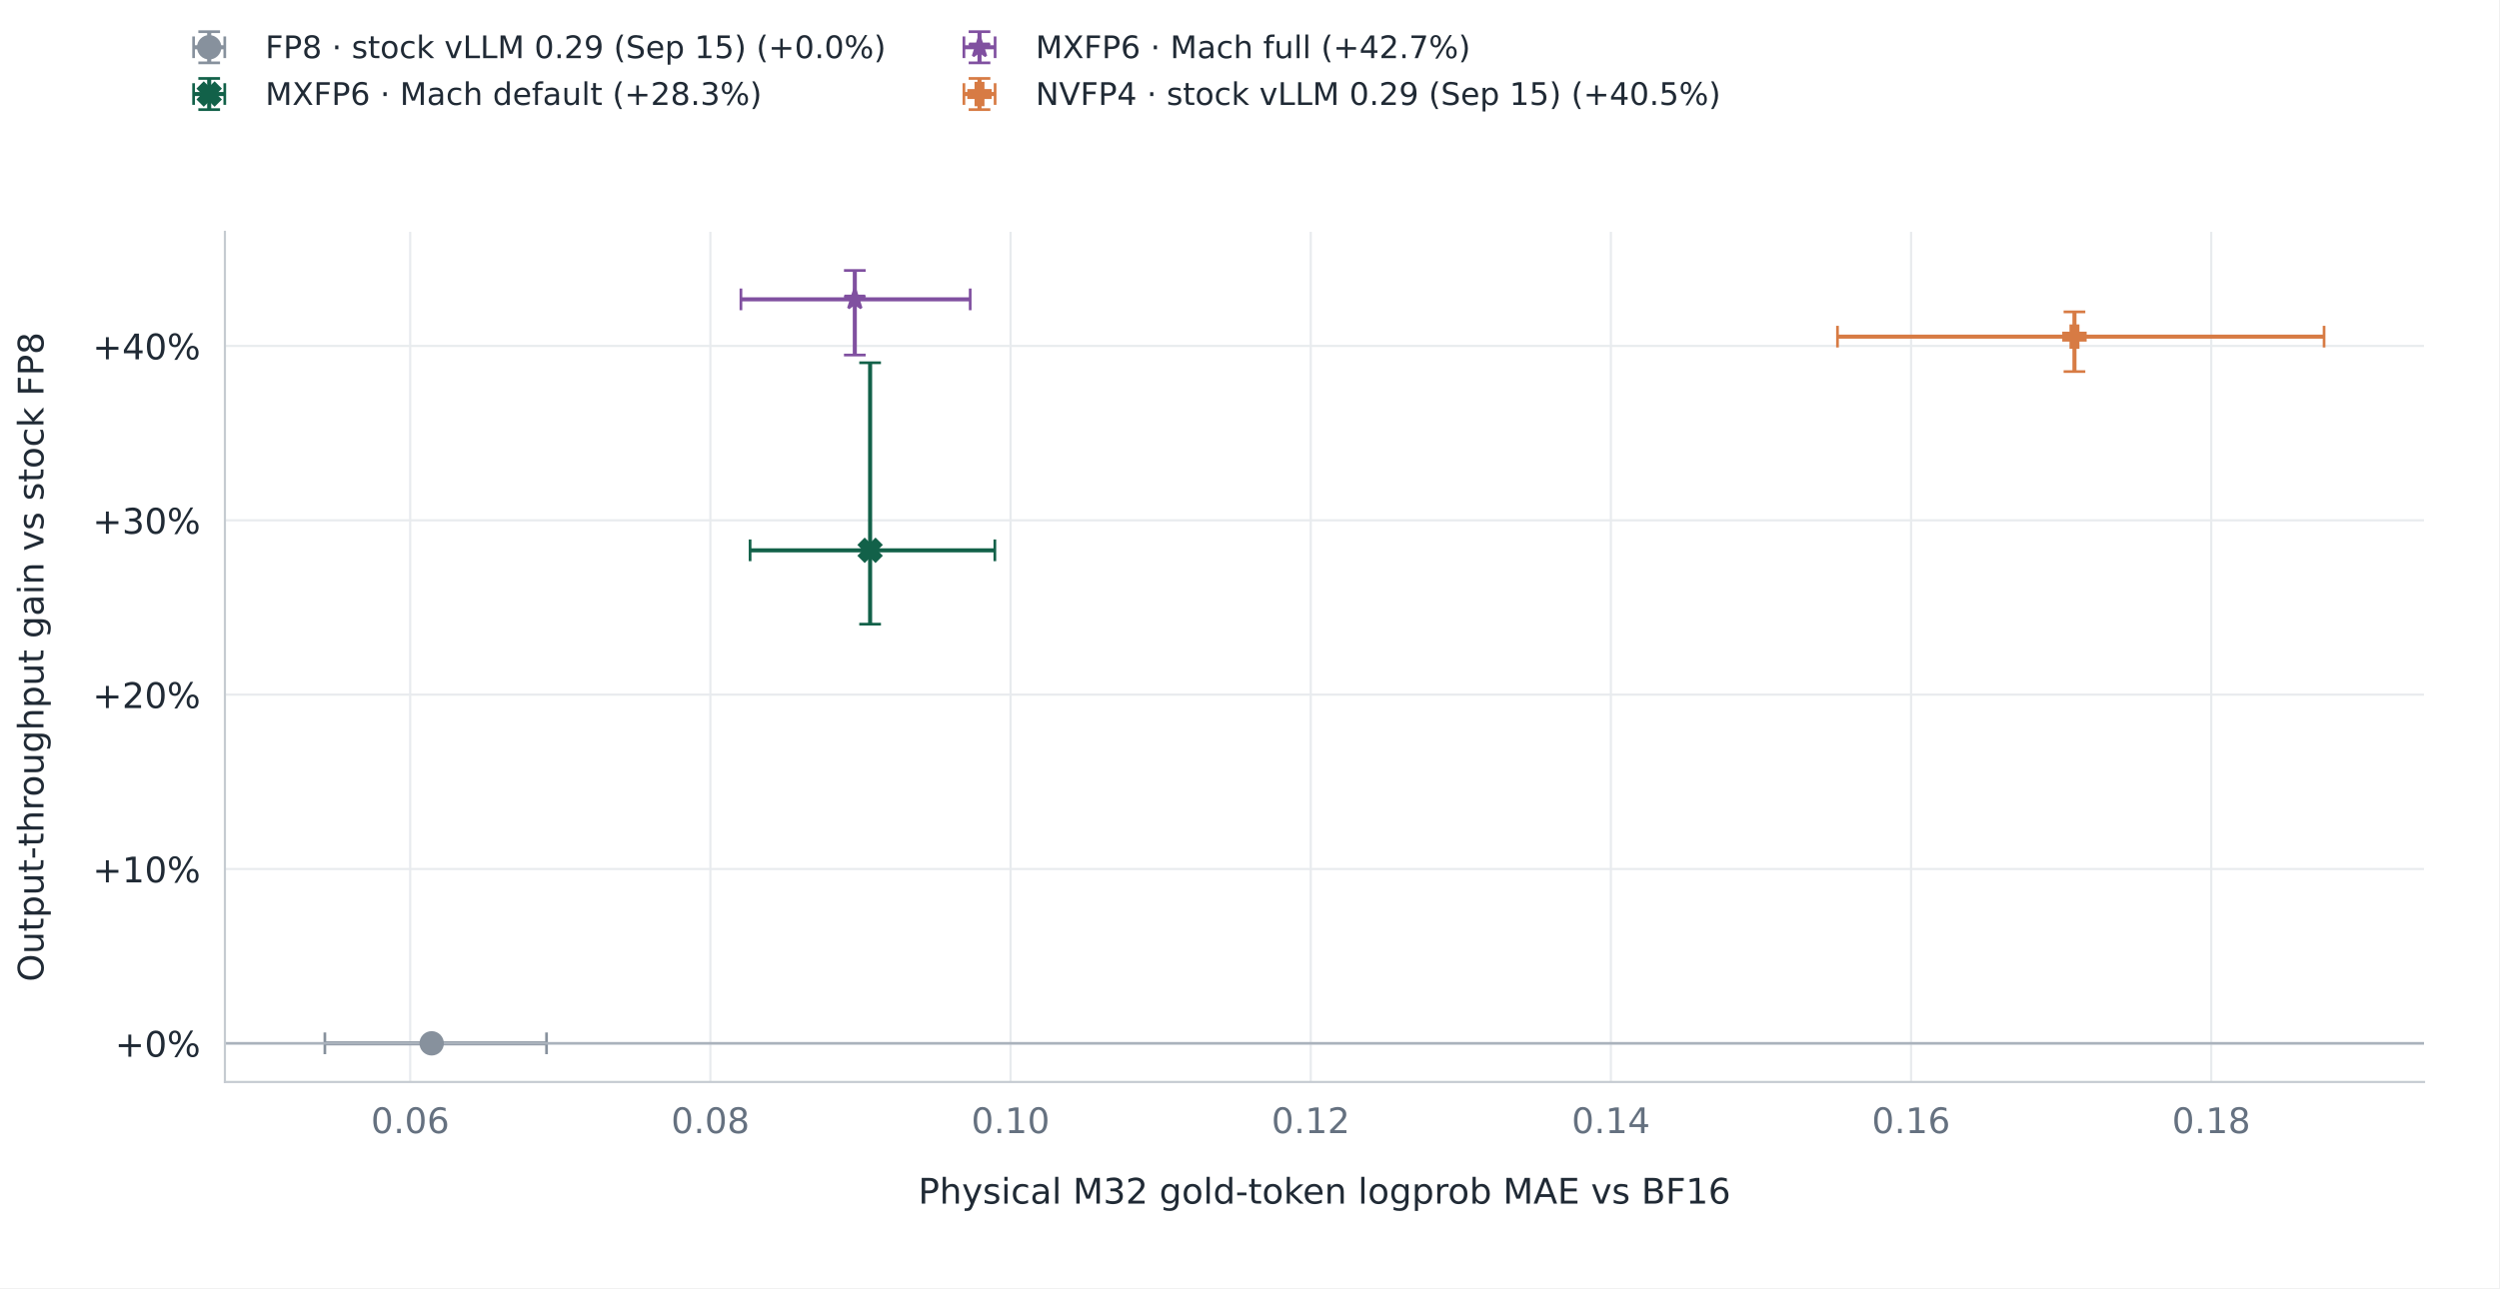
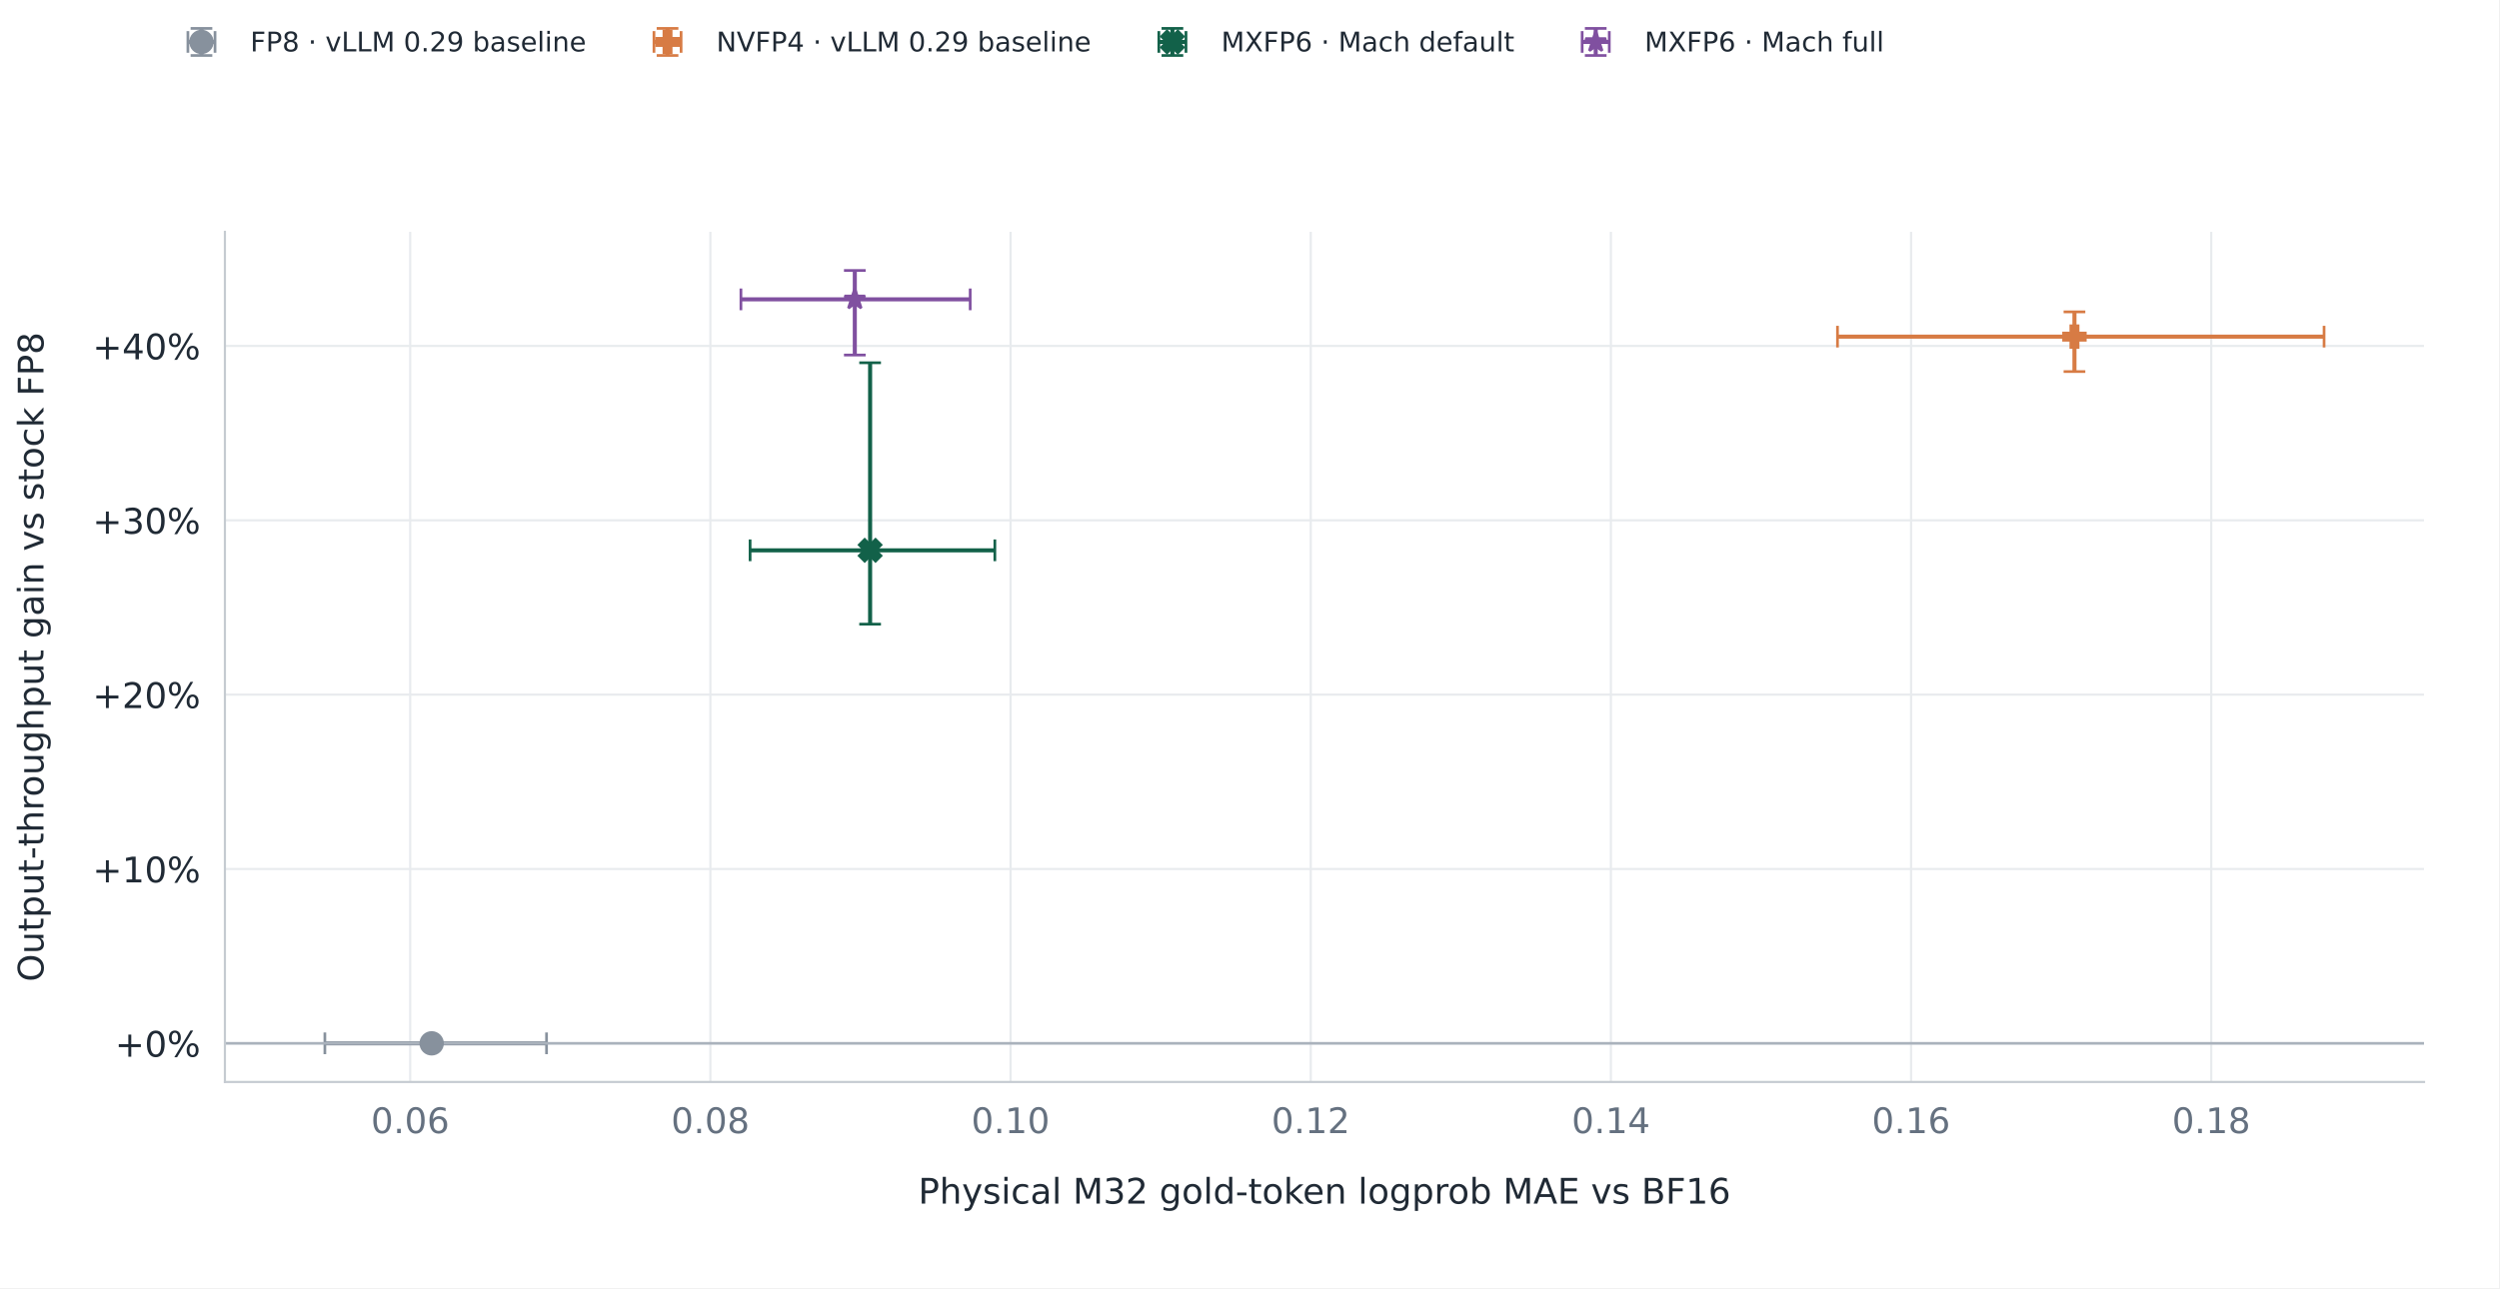
<svg xmlns="http://www.w3.org/2000/svg" xmlns:xlink="http://www.w3.org/1999/xlink" width="921.6pt" height="475.2pt" viewBox="0 0 921.6 475.2" version="1.1">
  <defs>
    <style type="text/css">*{stroke-linejoin: round; stroke-linecap: butt}</style>
  </defs>
  <g id="figure_1">
    <g id="patch_1">
      <path d="M 0 475.2 L 921.6 475.2 L 921.6 0 L 0 0 z " style="fill: #ffffff" />
    </g>
    <g id="axes_1">
      <g id="patch_2">
        <path d="M 82.944 399.168 L 893.952 399.168 L 893.952 85.536 L 82.944 85.536 z " style="fill: #ffffff" />
      </g>
      <g id="matplotlib.axis_1">
        <g id="xtick_1">
          <g id="line2d_1">
            <path d="M 151.273 399.168 L 151.273 85.536 " clip-path="url(#p64abcc3be8)" style="fill: none; stroke: #e8ebee; stroke-width: 0.8; stroke-linecap: square" />
          </g>
          <g id="line2d_2" />
          <g id="text_1">
            <text style="font-size: 13px; font-family: 'DejaVu Sans'; text-anchor: middle; fill: #657180" x="151.273" y="418.045" transform="rotate(-0 151.2732 418.045)">0.06</text>
          </g>
        </g>
        <g id="xtick_2">
          <g id="line2d_3">
            <path d="M 261.975 399.168 L 261.975 85.536 " clip-path="url(#p64abcc3be8)" style="fill: none; stroke: #e8ebee; stroke-width: 0.8; stroke-linecap: square" />
          </g>
          <g id="line2d_4" />
          <g id="text_2">
            <text style="font-size: 13px; font-family: 'DejaVu Sans'; text-anchor: middle; fill: #657180" x="261.975" y="418.045" transform="rotate(-0 261.9745 418.045)">0.08</text>
          </g>
        </g>
        <g id="xtick_3">
          <g id="line2d_5">
            <path d="M 372.676 399.168 L 372.676 85.536 " clip-path="url(#p64abcc3be8)" style="fill: none; stroke: #e8ebee; stroke-width: 0.8; stroke-linecap: square" />
          </g>
          <g id="line2d_6" />
          <g id="text_3">
            <text style="font-size: 13px; font-family: 'DejaVu Sans'; text-anchor: middle; fill: #657180" x="372.676" y="418.045" transform="rotate(-0 372.6758 418.045)">0.10</text>
          </g>
        </g>
        <g id="xtick_4">
          <g id="line2d_7">
            <path d="M 483.377 399.168 L 483.377 85.536 " clip-path="url(#p64abcc3be8)" style="fill: none; stroke: #e8ebee; stroke-width: 0.8; stroke-linecap: square" />
          </g>
          <g id="line2d_8" />
          <g id="text_4">
            <text style="font-size: 13px; font-family: 'DejaVu Sans'; text-anchor: middle; fill: #657180" x="483.377" y="418.045" transform="rotate(-0 483.3771 418.045)">0.12</text>
          </g>
        </g>
        <g id="xtick_5">
          <g id="line2d_9">
            <path d="M 594.078 399.168 L 594.078 85.536 " clip-path="url(#p64abcc3be8)" style="fill: none; stroke: #e8ebee; stroke-width: 0.8; stroke-linecap: square" />
          </g>
          <g id="line2d_10" />
          <g id="text_5">
            <text style="font-size: 13px; font-family: 'DejaVu Sans'; text-anchor: middle; fill: #657180" x="594.078" y="418.045" transform="rotate(-0 594.0784 418.045)">0.14</text>
          </g>
        </g>
        <g id="xtick_6">
          <g id="line2d_11">
            <path d="M 704.78 399.168 L 704.78 85.536 " clip-path="url(#p64abcc3be8)" style="fill: none; stroke: #e8ebee; stroke-width: 0.8; stroke-linecap: square" />
          </g>
          <g id="line2d_12" />
          <g id="text_6">
            <text style="font-size: 13px; font-family: 'DejaVu Sans'; text-anchor: middle; fill: #657180" x="704.78" y="418.045" transform="rotate(-0 704.7797 418.045)">0.16</text>
          </g>
        </g>
        <g id="xtick_7">
          <g id="line2d_13">
            <path d="M 815.481 399.168 L 815.481 85.536 " clip-path="url(#p64abcc3be8)" style="fill: none; stroke: #e8ebee; stroke-width: 0.8; stroke-linecap: square" />
          </g>
          <g id="line2d_14" />
          <g id="text_7">
            <text style="font-size: 13px; font-family: 'DejaVu Sans'; text-anchor: middle; fill: #657180" x="815.481" y="418.045" transform="rotate(-0 815.481 418.045)">0.18</text>
          </g>
        </g>
        <g id="text_8">
          <text style="font-size: 13px; font-family: 'DejaVu Sans'; text-anchor: middle; fill: #202a35" x="488.448" y="444.046" transform="rotate(-0 488.448 444.046)">Physical M32 gold-token logprob MAE vs BF16</text>
        </g>
      </g>
      <g id="matplotlib.axis_2">
        <g id="ytick_1">
          <g id="line2d_15">
            <path d="M 82.944 384.912 L 893.952 384.912 " clip-path="url(#p64abcc3be8)" style="fill: none; stroke: #e8ebee; stroke-width: 0.8; stroke-linecap: square" />
          </g>
          <g id="line2d_16" />
          <g id="text_9">
            <text style="font-size: 13px; font-family: 'DejaVu Sans'; text-anchor: end; fill: #202a35" x="73.944" y="389.85" transform="rotate(-0 73.944 389.8505)">+0%</text>
          </g>
        </g>
        <g id="ytick_2">
          <g id="line2d_17">
            <path d="M 82.944 320.59 L 893.952 320.59 " clip-path="url(#p64abcc3be8)" style="fill: none; stroke: #e8ebee; stroke-width: 0.8; stroke-linecap: square" />
          </g>
          <g id="line2d_18" />
          <g id="text_10">
            <text style="font-size: 13px; font-family: 'DejaVu Sans'; text-anchor: end; fill: #202a35" x="73.944" y="325.529" transform="rotate(-0 73.944 325.5289)">+10%</text>
          </g>
        </g>
        <g id="ytick_3">
          <g id="line2d_19">
            <path d="M 82.944 256.269 L 893.952 256.269 " clip-path="url(#p64abcc3be8)" style="fill: none; stroke: #e8ebee; stroke-width: 0.8; stroke-linecap: square" />
          </g>
          <g id="line2d_20" />
          <g id="text_11">
            <text style="font-size: 13px; font-family: 'DejaVu Sans'; text-anchor: end; fill: #202a35" x="73.944" y="261.207" transform="rotate(-0 73.944 261.2073)">+20%</text>
          </g>
        </g>
        <g id="ytick_4">
          <g id="line2d_21">
            <path d="M 82.944 191.947 L 893.952 191.947 " clip-path="url(#p64abcc3be8)" style="fill: none; stroke: #e8ebee; stroke-width: 0.8; stroke-linecap: square" />
          </g>
          <g id="line2d_22" />
          <g id="text_12">
            <text style="font-size: 13px; font-family: 'DejaVu Sans'; text-anchor: end; fill: #202a35" x="73.944" y="196.886" transform="rotate(-0 73.944 196.8858)">+30%</text>
          </g>
        </g>
        <g id="ytick_5">
          <g id="line2d_23">
            <path d="M 82.944 127.626 L 893.952 127.626 " clip-path="url(#p64abcc3be8)" style="fill: none; stroke: #e8ebee; stroke-width: 0.8; stroke-linecap: square" />
          </g>
          <g id="line2d_24" />
          <g id="text_13">
            <text style="font-size: 13px; font-family: 'DejaVu Sans'; text-anchor: end; fill: #202a35" x="73.944" y="132.564" transform="rotate(-0 73.944 132.5642)">+40%</text>
          </g>
        </g>
        <g id="text_14">
          <text style="font-size: 13px; font-family: 'DejaVu Sans'; text-anchor: middle; fill: #202a35" x="16.033" y="242.352" transform="rotate(-90 16.03283 242.352)">Output-throughput gain vs stock FP8</text>
        </g>
      </g>
      <g id="LineCollection_1">
        <path d="M 119.808 384.912 L 201.554 384.912 " clip-path="url(#p64abcc3be8)" style="fill: none; stroke: #87919d; stroke-width: 1.5" />
      </g>
      <g id="LineCollection_2">
        <path d="M 159.191 384.912 L 159.191 384.912 " clip-path="url(#p64abcc3be8)" style="fill: none; stroke: #87919d; stroke-width: 1.5" />
      </g>
      <g id="line2d_25">
        <defs>
          <path id="mbbe137250b" d="M 0 4 L 0 -4 " style="stroke: #87919d" />
        </defs>
        <g clip-path="url(#p64abcc3be8)">
          <use xlink:href="#mbbe137250b" x="119.808" y="384.912" style="fill: #87919d; stroke: #87919d" />
        </g>
      </g>
      <g id="line2d_26">
        <g clip-path="url(#p64abcc3be8)">
          <use xlink:href="#mbbe137250b" x="201.554" y="384.912" style="fill: #87919d; stroke: #87919d" />
        </g>
      </g>
      <g id="line2d_27">
        <defs>
          <path id="ma1b94d6191" d="M 4 0 L -4 -0 " style="stroke: #87919d" />
        </defs>
        <g clip-path="url(#p64abcc3be8)">
          <use xlink:href="#ma1b94d6191" x="159.191" y="384.912" style="fill: #87919d; stroke: #87919d" />
        </g>
      </g>
      <g id="line2d_28">
        <g clip-path="url(#p64abcc3be8)">
          <use xlink:href="#ma1b94d6191" x="159.191" y="384.912" style="fill: #87919d; stroke: #87919d" />
        </g>
      </g>
      <g id="LineCollection_3">
+         <path d="M 677.645 124.191 L 857.088 124.191 " clip-path="url(#p64abcc3be8)" style="fill: none; stroke: #d77b44; stroke-width: 1.5" />
+       </g>
+       <g id="LineCollection_4">
+         <path d="M 765.036 137.081 L 765.036 115.06 " clip-path="url(#p64abcc3be8)" style="fill: none; stroke: #d77b44; stroke-width: 1.5" />
+       </g>
+       <g id="line2d_29">
+         <defs>
+           <path id="m89a0373083" d="M 0 4 L 0 -4 " style="stroke: #d77b44" />
+         </defs>
+         <g clip-path="url(#p64abcc3be8)">
+           <use xlink:href="#m89a0373083" x="677.645" y="124.191" style="fill: #d77b44; stroke: #d77b44" />
+         </g>
+       </g>
+       <g id="line2d_30">
+         <g clip-path="url(#p64abcc3be8)">
+           <use xlink:href="#m89a0373083" x="857.088" y="124.191" style="fill: #d77b44; stroke: #d77b44" />
+         </g>
+       </g>
+       <g id="line2d_31">
+         <defs>
+           <path id="m39ea134736" d="M 4 0 L -4 -0 " style="stroke: #d77b44" />
+         </defs>
+         <g clip-path="url(#p64abcc3be8)">
+           <use xlink:href="#m39ea134736" x="765.036" y="137.081" style="fill: #d77b44; stroke: #d77b44" />
+         </g>
+       </g>
+       <g id="line2d_32">
+         <g clip-path="url(#p64abcc3be8)">
+           <use xlink:href="#m39ea134736" x="765.036" y="115.06" style="fill: #d77b44; stroke: #d77b44" />
+         </g>
+       </g>
+       <g id="LineCollection_5">
        <path d="M 276.623 203.024 L 366.888 203.024 " clip-path="url(#p64abcc3be8)" style="fill: none; stroke: #126149; stroke-width: 1.5" />
      </g>
-       <g id="LineCollection_4">
+       <g id="LineCollection_6">
        <path d="M 320.884 230.258 L 320.884 133.836 " clip-path="url(#p64abcc3be8)" style="fill: none; stroke: #126149; stroke-width: 1.5" />
      </g>
-       <g id="line2d_29">
+       <g id="line2d_33">
        <defs>
          <path id="mf0ddbffc81" d="M 0 4 L 0 -4 " style="stroke: #126149" />
        </defs>
        <g clip-path="url(#p64abcc3be8)">
          <use xlink:href="#mf0ddbffc81" x="276.623" y="203.024" style="fill: #126149; stroke: #126149" />
        </g>
      </g>
-       <g id="line2d_30">
+       <g id="line2d_34">
        <g clip-path="url(#p64abcc3be8)">
          <use xlink:href="#mf0ddbffc81" x="366.888" y="203.024" style="fill: #126149; stroke: #126149" />
        </g>
      </g>
-       <g id="line2d_31">
+       <g id="line2d_35">
        <defs>
          <path id="me5ae382a27" d="M 4 0 L -4 -0 " style="stroke: #126149" />
        </defs>
        <g clip-path="url(#p64abcc3be8)">
          <use xlink:href="#me5ae382a27" x="320.884" y="230.258" style="fill: #126149; stroke: #126149" />
        </g>
      </g>
-       <g id="line2d_32">
+       <g id="line2d_36">
        <g clip-path="url(#p64abcc3be8)">
          <use xlink:href="#me5ae382a27" x="320.884" y="133.836" style="fill: #126149; stroke: #126149" />
        </g>
      </g>
-       <g id="LineCollection_5">
+       <g id="LineCollection_7">
        <path d="M 273.242 110.439 L 357.793 110.439 " clip-path="url(#p64abcc3be8)" style="fill: none; stroke: #8050a0; stroke-width: 1.5" />
      </g>
-       <g id="LineCollection_6">
+       <g id="LineCollection_8">
        <path d="M 315.241 130.984 L 315.241 99.792 " clip-path="url(#p64abcc3be8)" style="fill: none; stroke: #8050a0; stroke-width: 1.5" />
      </g>
-       <g id="line2d_33">
+       <g id="line2d_37">
        <defs>
          <path id="m90811fb51a" d="M 0 4 L 0 -4 " style="stroke: #8050a0" />
        </defs>
        <g clip-path="url(#p64abcc3be8)">
          <use xlink:href="#m90811fb51a" x="273.242" y="110.439" style="fill: #8050a0; stroke: #8050a0" />
        </g>
      </g>
-       <g id="line2d_34">
+       <g id="line2d_38">
        <g clip-path="url(#p64abcc3be8)">
          <use xlink:href="#m90811fb51a" x="357.793" y="110.439" style="fill: #8050a0; stroke: #8050a0" />
        </g>
      </g>
-       <g id="line2d_35">
+       <g id="line2d_39">
        <defs>
          <path id="md05c8e95ab" d="M 4 0 L -4 -0 " style="stroke: #8050a0" />
        </defs>
        <g clip-path="url(#p64abcc3be8)">
          <use xlink:href="#md05c8e95ab" x="315.241" y="130.984" style="fill: #8050a0; stroke: #8050a0" />
        </g>
      </g>
-       <g id="line2d_36">
+       <g id="line2d_40">
        <g clip-path="url(#p64abcc3be8)">
          <use xlink:href="#md05c8e95ab" x="315.241" y="99.792" style="fill: #8050a0; stroke: #8050a0" />
-         </g>
-       </g>
-       <g id="LineCollection_7">
-         <path d="M 677.645 124.191 L 857.088 124.191 " clip-path="url(#p64abcc3be8)" style="fill: none; stroke: #d77b44; stroke-width: 1.5" />
-       </g>
-       <g id="LineCollection_8">
-         <path d="M 765.036 137.081 L 765.036 115.06 " clip-path="url(#p64abcc3be8)" style="fill: none; stroke: #d77b44; stroke-width: 1.5" />
-       </g>
-       <g id="line2d_37">
-         <defs>
-           <path id="m89a0373083" d="M 0 4 L 0 -4 " style="stroke: #d77b44" />
-         </defs>
-         <g clip-path="url(#p64abcc3be8)">
-           <use xlink:href="#m89a0373083" x="677.645" y="124.191" style="fill: #d77b44; stroke: #d77b44" />
-         </g>
-       </g>
-       <g id="line2d_38">
-         <g clip-path="url(#p64abcc3be8)">
-           <use xlink:href="#m89a0373083" x="857.088" y="124.191" style="fill: #d77b44; stroke: #d77b44" />
-         </g>
-       </g>
-       <g id="line2d_39">
-         <defs>
-           <path id="m39ea134736" d="M 4 0 L -4 -0 " style="stroke: #d77b44" />
-         </defs>
-         <g clip-path="url(#p64abcc3be8)">
-           <use xlink:href="#m39ea134736" x="765.036" y="137.081" style="fill: #d77b44; stroke: #d77b44" />
-         </g>
-       </g>
-       <g id="line2d_40">
-         <g clip-path="url(#p64abcc3be8)">
-           <use xlink:href="#m39ea134736" x="765.036" y="115.06" style="fill: #d77b44; stroke: #d77b44" />
        </g>
      </g>
      <g id="line2d_41">
        <path d="M 82.944 384.912 L 893.952 384.912 " clip-path="url(#p64abcc3be8)" style="fill: none; stroke: #aab2bc; stroke-linecap: square" />
      </g>
      <g id="line2d_42">
        <defs>
          <path id="m55ee2f457a" d="M 0 4 C 1.061 4 2.078 3.579 2.828 2.828 C 3.579 2.078 4 1.061 4 0 C 4 -1.061 3.579 -2.078 2.828 -2.828 C 2.078 -3.579 1.061 -4 0 -4 C -1.061 -4 -2.078 -3.579 -2.828 -2.828 C -3.579 -2.078 -4 -1.061 -4 0 C -4 1.061 -3.579 2.078 -2.828 2.828 C -2.078 3.579 -1.061 4 0 4 z " style="stroke: #87919d" />
        </defs>
        <g clip-path="url(#p64abcc3be8)">
          <use xlink:href="#m55ee2f457a" x="159.191" y="384.912" style="fill: #87919d; stroke: #87919d" />
        </g>
      </g>
      <g id="line2d_43">
        <defs>
+           <path id="mf69c0791ac" d="M -1.333 4 L 1.333 4 L 1.333 1.333 L 4 1.333 L 4 -1.333 L 1.333 -1.333 L 1.333 -4 L -1.333 -4 L -1.333 -1.333 L -4 -1.333 L -4 1.333 L -1.333 1.333 z " style="stroke: #d77b44; stroke-linejoin: miter" />
+         </defs>
+         <g clip-path="url(#p64abcc3be8)">
+           <use xlink:href="#mf69c0791ac" x="765.036" y="124.191" style="fill: #d77b44; stroke: #d77b44; stroke-linejoin: miter" />
+         </g>
+       </g>
+       <g id="line2d_44">
+         <defs>
          <path id="m0a398f0613" d="M -2 4 L 0 2 L 2 4 L 4 2 L 2 0 L 4 -2 L 2 -4 L 0 -2 L -2 -4 L -4 -2 L -2 0 L -4 2 z " style="stroke: #126149; stroke-linejoin: miter" />
        </defs>
        <g clip-path="url(#p64abcc3be8)">
          <use xlink:href="#m0a398f0613" x="320.884" y="203.024" style="fill: #126149; stroke: #126149; stroke-linejoin: miter" />
        </g>
      </g>
-       <g id="line2d_44">
+       <g id="line2d_45">
        <defs>
          <path id="m0c5f5ca09d" d="M 0 -4 L -0.898 -1.236 L -3.804 -1.236 L -1.453 0.472 L -2.351 3.236 L -0 1.528 L 2.351 3.236 L 1.453 0.472 L 3.804 -1.236 L 0.898 -1.236 z " style="stroke: #8050a0; stroke-linejoin: bevel" />
        </defs>
        <g clip-path="url(#p64abcc3be8)">
          <use xlink:href="#m0c5f5ca09d" x="315.241" y="110.439" style="fill: #8050a0; stroke: #8050a0; stroke-linejoin: bevel" />
-         </g>
-       </g>
-       <g id="line2d_45">
-         <defs>
-           <path id="mf69c0791ac" d="M -1.333 4 L 1.333 4 L 1.333 1.333 L 4 1.333 L 4 -1.333 L 1.333 -1.333 L 1.333 -4 L -1.333 -4 L -1.333 -1.333 L -4 -1.333 L -4 1.333 L -1.333 1.333 z " style="stroke: #d77b44; stroke-linejoin: miter" />
-         </defs>
-         <g clip-path="url(#p64abcc3be8)">
-           <use xlink:href="#mf69c0791ac" x="765.036" y="124.191" style="fill: #d77b44; stroke: #d77b44; stroke-linejoin: miter" />
        </g>
      </g>
      <g id="patch_3">
        <path d="M 82.944 399.168 L 82.944 85.536 " style="fill: none; stroke: #c5cbd1; stroke-width: 0.8; stroke-linejoin: miter; stroke-linecap: square" />
      </g>
      <g id="patch_4">
        <path d="M 82.944 399.168 L 893.952 399.168 " style="fill: none; stroke: #c5cbd1; stroke-width: 0.8; stroke-linejoin: miter; stroke-linecap: square" />
      </g>
    </g>
    <g id="legend_1">
      <g id="LineCollection_9">
-         <path d="M 71.396 17.439 L 82.896 17.439 " style="fill: none; stroke: #87919d; stroke-width: 1.5" />
+         <path d="M 69.296 15.474 L 79.296 15.474 " style="fill: none; stroke: #87919d; stroke-width: 1.5" />
      </g>
      <g id="LineCollection_10">
-         <path d="M 77.146 23.189 L 77.146 11.689 " style="fill: none; stroke: #87919d; stroke-width: 1.5" />
+         <path d="M 74.296 20.474 L 74.296 10.474 " style="fill: none; stroke: #87919d; stroke-width: 1.5" />
      </g>
      <g id="line2d_46">
        <g>
-           <use xlink:href="#mbbe137250b" x="71.396" y="17.439" style="fill: #87919d; stroke: #87919d" />
+           <use xlink:href="#mbbe137250b" x="69.296" y="15.474" style="fill: #87919d; stroke: #87919d" />
        </g>
      </g>
      <g id="line2d_47">
        <g>
-           <use xlink:href="#mbbe137250b" x="82.896" y="17.439" style="fill: #87919d; stroke: #87919d" />
+           <use xlink:href="#mbbe137250b" x="79.296" y="15.474" style="fill: #87919d; stroke: #87919d" />
        </g>
      </g>
      <g id="line2d_48">
        <g>
-           <use xlink:href="#ma1b94d6191" x="77.146" y="23.189" style="fill: #87919d; stroke: #87919d" />
+           <use xlink:href="#ma1b94d6191" x="74.296" y="20.474" style="fill: #87919d; stroke: #87919d" />
        </g>
      </g>
      <g id="line2d_49">
        <g>
-           <use xlink:href="#ma1b94d6191" x="77.146" y="11.689" style="fill: #87919d; stroke: #87919d" />
+           <use xlink:href="#ma1b94d6191" x="74.296" y="10.474" style="fill: #87919d; stroke: #87919d" />
        </g>
      </g>
      <g id="line2d_50" />
      <g id="line2d_51">
        <g>
-           <use xlink:href="#m55ee2f457a" x="77.146" y="17.439" style="fill: #87919d; stroke: #87919d" />
+           <use xlink:href="#m55ee2f457a" x="74.296" y="15.474" style="fill: #87919d; stroke: #87919d" />
        </g>
      </g>
      <g id="text_15">
-         <text style="font-size: 11.5px; font-family: 'DejaVu Sans'; text-anchor: start; fill: #202a35" x="97.846" y="21.464" transform="rotate(-0 97.846 21.4642)">FP8 · stock vLLM 0.29 (Sep 15) (+0.0%)</text>
+         <text style="font-size: 10px; font-family: 'DejaVu Sans'; text-anchor: start; fill: #202a35" x="92.296" y="18.974" transform="rotate(-0 92.296 18.97444)">FP8 · vLLM 0.29 baseline</text>
      </g>
      <g id="LineCollection_11">
-         <path d="M 71.396 34.69 L 82.896 34.69 " style="fill: none; stroke: #126149; stroke-width: 1.5" />
+         <path d="M 241.173 15.474 L 251.173 15.474 " style="fill: none; stroke: #d77b44; stroke-width: 1.5" />
      </g>
      <g id="LineCollection_12">
-         <path d="M 77.146 40.44 L 77.146 28.94 " style="fill: none; stroke: #126149; stroke-width: 1.5" />
+         <path d="M 246.173 20.474 L 246.173 10.474 " style="fill: none; stroke: #d77b44; stroke-width: 1.5" />
      </g>
      <g id="line2d_52">
        <g>
-           <use xlink:href="#mf0ddbffc81" x="71.396" y="34.69" style="fill: #126149; stroke: #126149" />
+           <use xlink:href="#m89a0373083" x="241.173" y="15.474" style="fill: #d77b44; stroke: #d77b44" />
        </g>
      </g>
      <g id="line2d_53">
        <g>
-           <use xlink:href="#mf0ddbffc81" x="82.896" y="34.69" style="fill: #126149; stroke: #126149" />
+           <use xlink:href="#m89a0373083" x="251.173" y="15.474" style="fill: #d77b44; stroke: #d77b44" />
        </g>
      </g>
      <g id="line2d_54">
        <g>
-           <use xlink:href="#me5ae382a27" x="77.146" y="40.44" style="fill: #126149; stroke: #126149" />
+           <use xlink:href="#m39ea134736" x="246.173" y="20.474" style="fill: #d77b44; stroke: #d77b44" />
        </g>
      </g>
      <g id="line2d_55">
        <g>
-           <use xlink:href="#me5ae382a27" x="77.146" y="28.94" style="fill: #126149; stroke: #126149" />
+           <use xlink:href="#m39ea134736" x="246.173" y="10.474" style="fill: #d77b44; stroke: #d77b44" />
        </g>
      </g>
      <g id="line2d_56" />
      <g id="line2d_57">
        <g>
-           <use xlink:href="#m0a398f0613" x="77.146" y="34.69" style="fill: #126149; stroke: #126149; stroke-linejoin: miter" />
+           <use xlink:href="#mf69c0791ac" x="246.173" y="15.474" style="fill: #d77b44; stroke: #d77b44; stroke-linejoin: miter" />
        </g>
      </g>
      <g id="text_16">
-         <text style="font-size: 11.5px; font-family: 'DejaVu Sans'; text-anchor: start; fill: #202a35" x="97.846" y="38.715" transform="rotate(-0 97.846 38.7151)">MXFP6 · Mach default (+28.3%)</text>
+         <text style="font-size: 10px; font-family: 'DejaVu Sans'; text-anchor: start; fill: #202a35" x="264.173" y="18.974" transform="rotate(-0 264.1726 18.97444)">NVFP4 · vLLM 0.29 baseline</text>
      </g>
      <g id="LineCollection_13">
-         <path d="M 355.478 17.439 L 366.978 17.439 " style="fill: none; stroke: #8050a0; stroke-width: 1.5" />
+         <path d="M 427.371 15.474 L 437.371 15.474 " style="fill: none; stroke: #126149; stroke-width: 1.5" />
      </g>
      <g id="LineCollection_14">
-         <path d="M 361.228 23.189 L 361.228 11.689 " style="fill: none; stroke: #8050a0; stroke-width: 1.5" />
+         <path d="M 432.371 20.474 L 432.371 10.474 " style="fill: none; stroke: #126149; stroke-width: 1.5" />
      </g>
      <g id="line2d_58">
        <g>
-           <use xlink:href="#m90811fb51a" x="355.478" y="17.439" style="fill: #8050a0; stroke: #8050a0" />
+           <use xlink:href="#mf0ddbffc81" x="427.371" y="15.474" style="fill: #126149; stroke: #126149" />
        </g>
      </g>
      <g id="line2d_59">
        <g>
-           <use xlink:href="#m90811fb51a" x="366.978" y="17.439" style="fill: #8050a0; stroke: #8050a0" />
+           <use xlink:href="#mf0ddbffc81" x="437.371" y="15.474" style="fill: #126149; stroke: #126149" />
        </g>
      </g>
      <g id="line2d_60">
        <g>
-           <use xlink:href="#md05c8e95ab" x="361.228" y="23.189" style="fill: #8050a0; stroke: #8050a0" />
+           <use xlink:href="#me5ae382a27" x="432.371" y="20.474" style="fill: #126149; stroke: #126149" />
        </g>
      </g>
      <g id="line2d_61">
        <g>
-           <use xlink:href="#md05c8e95ab" x="361.228" y="11.689" style="fill: #8050a0; stroke: #8050a0" />
+           <use xlink:href="#me5ae382a27" x="432.371" y="10.474" style="fill: #126149; stroke: #126149" />
        </g>
      </g>
      <g id="line2d_62" />
      <g id="line2d_63">
        <g>
-           <use xlink:href="#m0c5f5ca09d" x="361.228" y="17.439" style="fill: #8050a0; stroke: #8050a0; stroke-linejoin: bevel" />
+           <use xlink:href="#m0a398f0613" x="432.371" y="15.474" style="fill: #126149; stroke: #126149; stroke-linejoin: miter" />
        </g>
      </g>
      <g id="text_17">
-         <text style="font-size: 11.5px; font-family: 'DejaVu Sans'; text-anchor: start; fill: #202a35" x="381.928" y="21.464" transform="rotate(-0 381.9283 21.4642)">MXFP6 · Mach full (+42.7%)</text>
+         <text style="font-size: 10px; font-family: 'DejaVu Sans'; text-anchor: start; fill: #202a35" x="450.371" y="18.974" transform="rotate(-0 450.371 18.97444)">MXFP6 · Mach default</text>
      </g>
      <g id="LineCollection_15">
-         <path d="M 355.478 34.69 L 366.978 34.69 " style="fill: none; stroke: #d77b44; stroke-width: 1.5" />
+         <path d="M 583.484 15.474 L 593.484 15.474 " style="fill: none; stroke: #8050a0; stroke-width: 1.5" />
      </g>
      <g id="LineCollection_16">
-         <path d="M 361.228 40.44 L 361.228 28.94 " style="fill: none; stroke: #d77b44; stroke-width: 1.5" />
+         <path d="M 588.484 20.474 L 588.484 10.474 " style="fill: none; stroke: #8050a0; stroke-width: 1.5" />
      </g>
      <g id="line2d_64">
        <g>
-           <use xlink:href="#m89a0373083" x="355.478" y="34.69" style="fill: #d77b44; stroke: #d77b44" />
+           <use xlink:href="#m90811fb51a" x="583.484" y="15.474" style="fill: #8050a0; stroke: #8050a0" />
        </g>
      </g>
      <g id="line2d_65">
        <g>
-           <use xlink:href="#m89a0373083" x="366.978" y="34.69" style="fill: #d77b44; stroke: #d77b44" />
+           <use xlink:href="#m90811fb51a" x="593.484" y="15.474" style="fill: #8050a0; stroke: #8050a0" />
        </g>
      </g>
      <g id="line2d_66">
        <g>
-           <use xlink:href="#m39ea134736" x="361.228" y="40.44" style="fill: #d77b44; stroke: #d77b44" />
+           <use xlink:href="#md05c8e95ab" x="588.484" y="20.474" style="fill: #8050a0; stroke: #8050a0" />
        </g>
      </g>
      <g id="line2d_67">
        <g>
-           <use xlink:href="#m39ea134736" x="361.228" y="28.94" style="fill: #d77b44; stroke: #d77b44" />
+           <use xlink:href="#md05c8e95ab" x="588.484" y="10.474" style="fill: #8050a0; stroke: #8050a0" />
        </g>
      </g>
      <g id="line2d_68" />
      <g id="line2d_69">
        <g>
-           <use xlink:href="#mf69c0791ac" x="361.228" y="34.69" style="fill: #d77b44; stroke: #d77b44; stroke-linejoin: miter" />
+           <use xlink:href="#m0c5f5ca09d" x="588.484" y="15.474" style="fill: #8050a0; stroke: #8050a0; stroke-linejoin: bevel" />
        </g>
      </g>
      <g id="text_18">
-         <text style="font-size: 11.5px; font-family: 'DejaVu Sans'; text-anchor: start; fill: #202a35" x="381.928" y="38.715" transform="rotate(-0 381.9283 38.7151)">NVFP4 · stock vLLM 0.29 (Sep 15) (+40.5%)</text>
+         <text style="font-size: 10px; font-family: 'DejaVu Sans'; text-anchor: start; fill: #202a35" x="606.484" y="18.974" transform="rotate(-0 606.4835 18.97444)">MXFP6 · Mach full</text>
      </g>
    </g>
  </g>
  <defs>
    <clipPath id="p64abcc3be8">
      <rect x="82.944" y="85.536" width="811.008" height="313.632" />
    </clipPath>
  </defs>
</svg>
